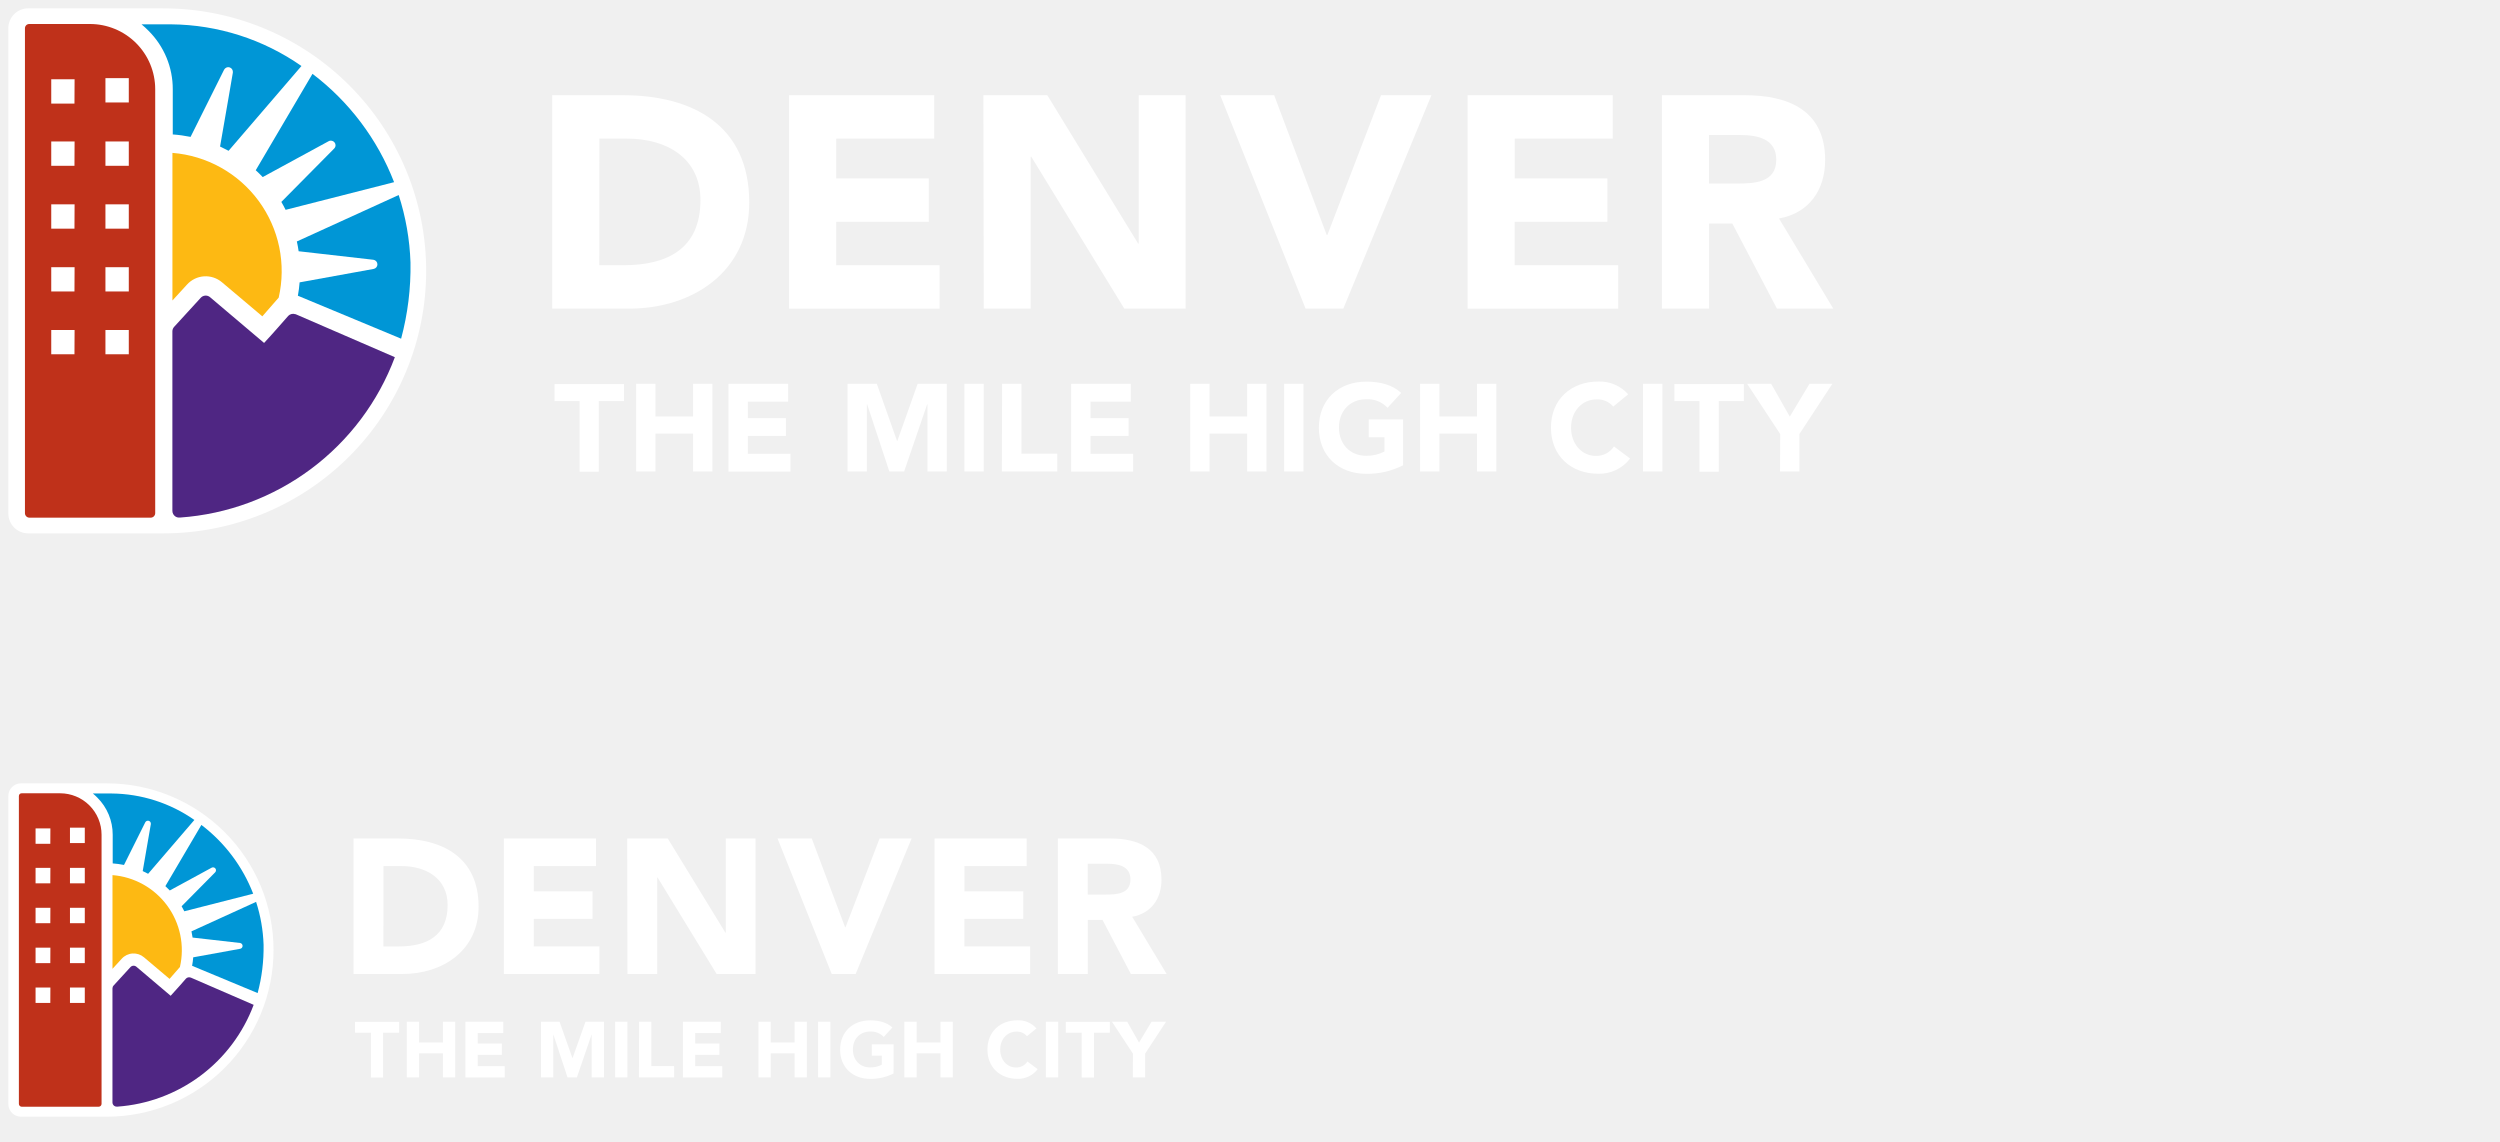
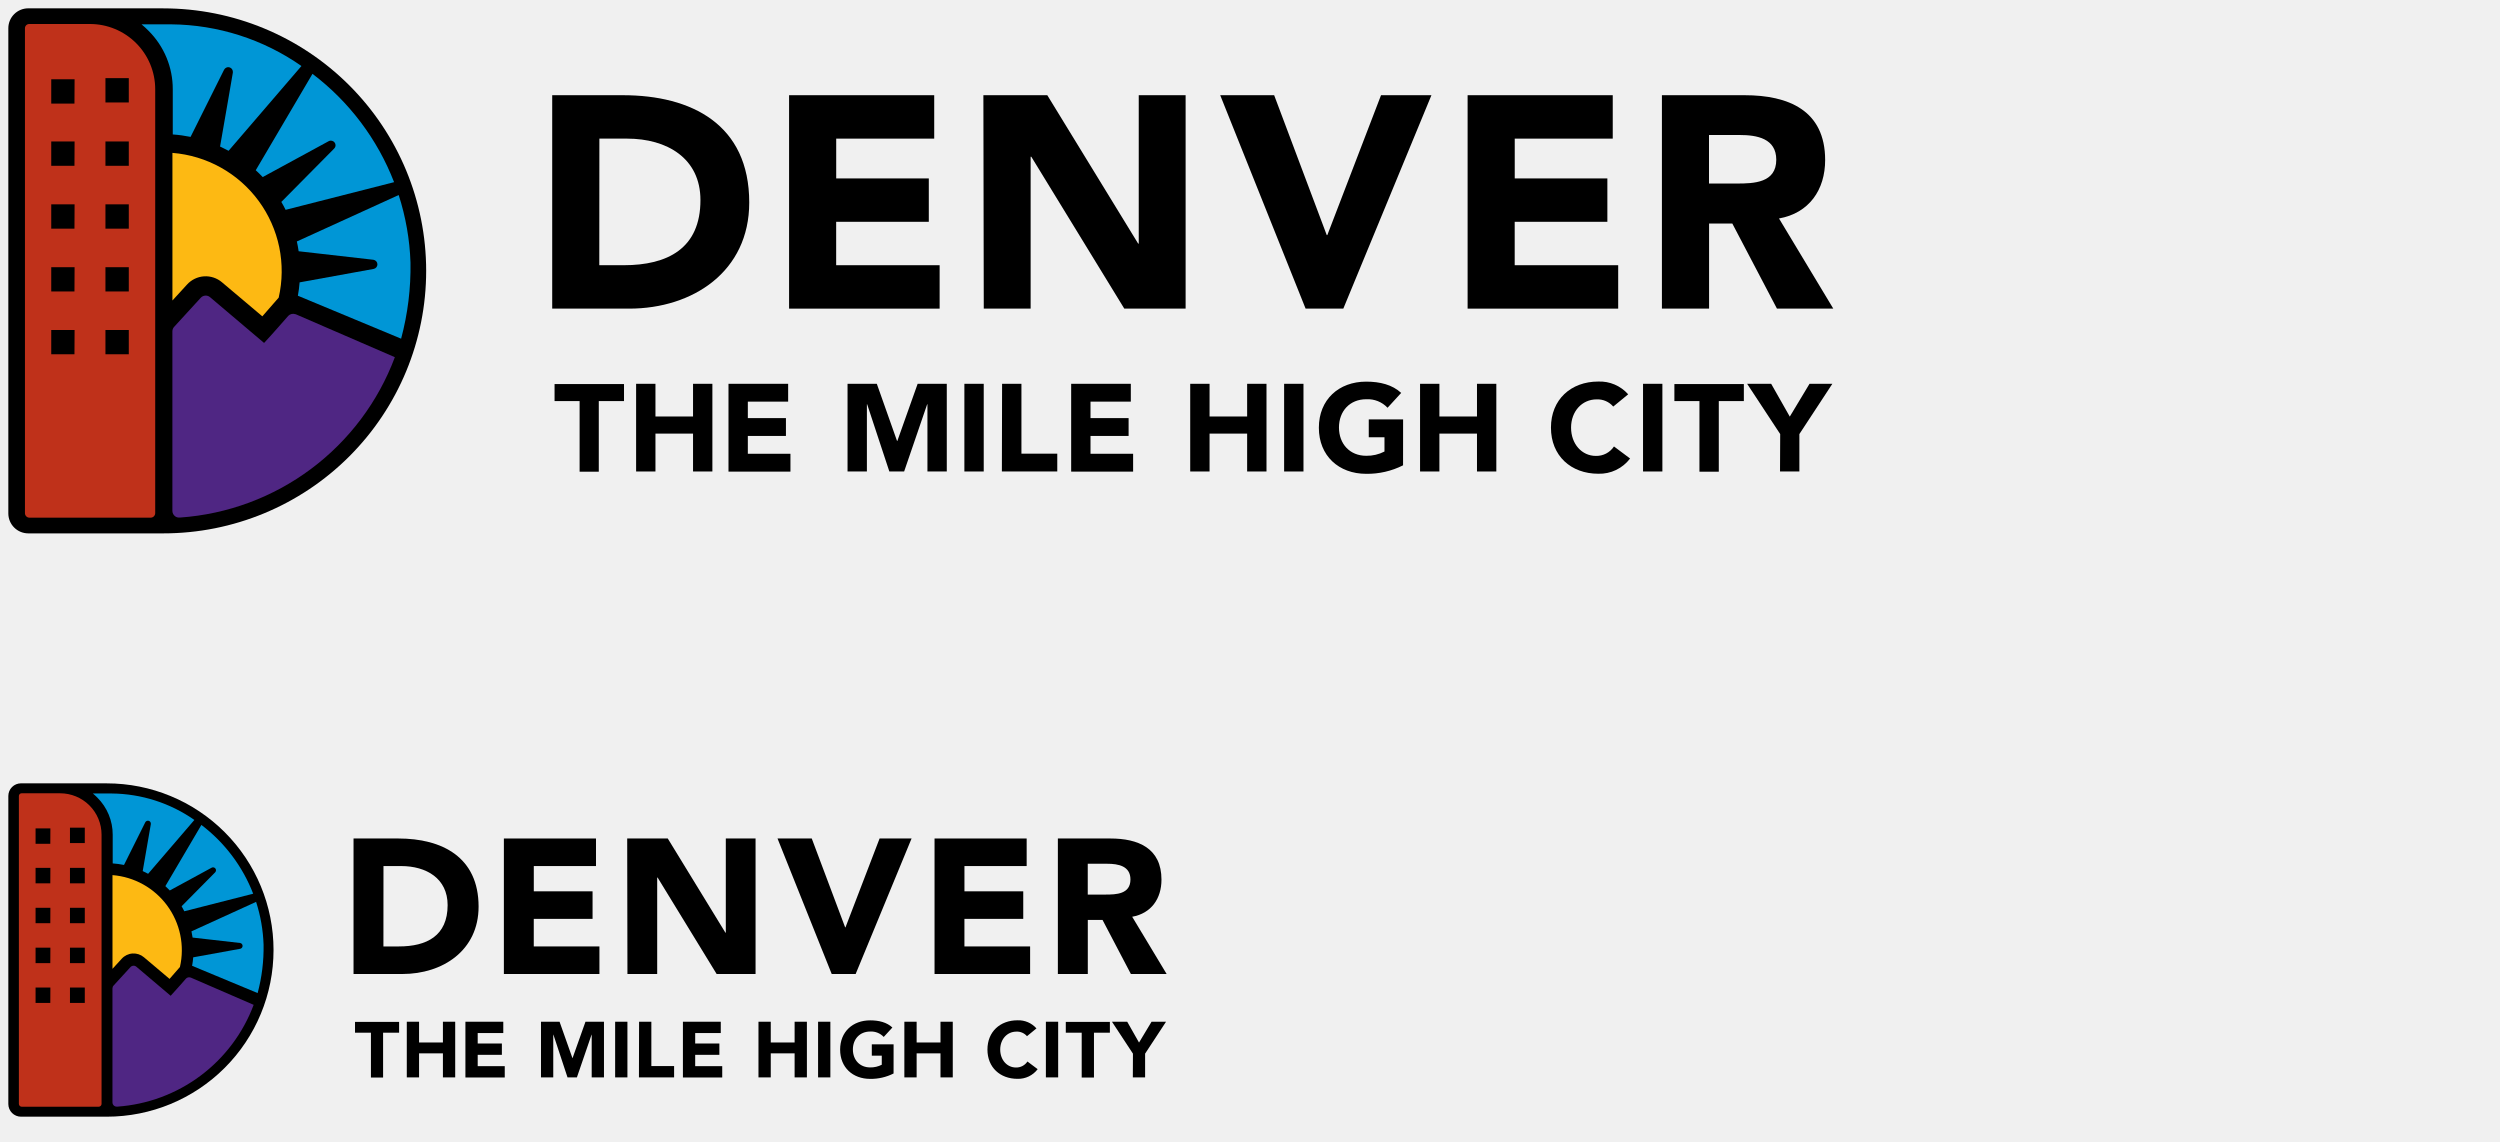
<svg xmlns="http://www.w3.org/2000/svg" width="300" height="137" viewBox="0 0 300 137" fill="none">
-   <path d="M19.607 1H3.388C2.755 1 2.147 1.251 1.699 1.699C1.252 2.146 1 2.753 1 3.385V61.615C1 62.248 1.251 62.855 1.699 63.303C2.147 63.751 2.754 64.004 3.388 64.005H19.607C27.97 64.005 35.991 60.686 41.904 54.779C47.818 48.872 51.14 40.859 51.14 32.505C51.14 24.151 47.818 16.139 41.904 10.231C35.991 4.324 27.97 1.005 19.607 1.005V1Z" fill="white" />
-   <path d="M66.265 11.425H74.738C82.996 11.425 89.909 14.934 89.909 24.302C89.909 32.587 83.139 37.036 75.5 37.036H66.265V11.425ZM71.915 31.826H74.85C80.097 31.826 84.054 29.834 84.054 24.011C84.054 18.985 80.035 16.635 75.26 16.635H71.926L71.915 31.826Z" fill="white" />
-   <path d="M94.69 11.425H112.106V16.635H100.345V21.411H111.456V26.616H100.34V31.826H112.755V37.036H94.69V11.425Z" fill="white" />
-   <path d="M118.006 11.425H125.676L136.578 29.231H136.649V11.425H142.274V37.036H134.916L123.754 18.806H123.677V37.036H118.052L118.006 11.425Z" fill="white" />
-   <path d="M146.426 11.425H152.899L159.209 28.209H159.28L165.723 11.425H171.772L161.198 37.036H156.672L146.426 11.425Z" fill="white" />
-   <path d="M176.113 11.425H193.529V16.635H181.768V21.411H192.884V26.616H181.763V31.826H194.183V37.036H176.113V11.425Z" fill="white" />
-   <path d="M199.429 11.425H209.354C214.6 11.425 219.018 13.233 219.018 19.204C219.018 22.78 217.101 25.569 213.481 26.217L219.995 37.036H213.235L207.876 26.82H205.09V37.036H199.429V11.425ZM205.08 22.024H208.408C210.454 22.024 213.153 21.952 213.153 19.169C213.153 16.615 210.837 16.201 208.771 16.201H205.08V22.024Z" fill="white" />
-   <path d="M69.553 48.13H66.547V46.087H74.881V48.13H71.854V56.604H69.553V48.13Z" fill="white" />
-   <path d="M76.334 46.056H78.655V49.979H83.165V46.056H85.486V56.578H83.165V52.032H78.655V56.578H76.334V46.056Z" fill="white" />
-   <path d="M87.419 46.056H94.578V48.196H89.74V50.173H94.312V52.313H89.74V54.453H94.854V56.594H87.419V46.056Z" fill="white" />
-   <path d="M101.705 46.056H105.218L107.647 52.921H107.678L110.117 46.056H113.614V56.578H111.293V48.508H111.262L108.496 56.578H106.721L104.057 48.508H104.027V56.578H101.705V46.056Z" fill="white" />
-   <path d="M115.726 46.056H118.047V56.578H115.726V46.056Z" fill="white" />
-   <path d="M120.251 46.056H122.572V54.438H126.873V56.578H120.225L120.251 46.056Z" fill="white" />
-   <path d="M128.54 46.056H135.698V48.196H130.861V50.173H135.432V52.313H130.861V54.453H135.974V56.594H128.54V46.056Z" fill="white" />
-   <path d="M142.826 46.056H145.147V49.979H149.657V46.056H151.979V56.578H149.657V52.032H145.147V56.578H142.826V46.056Z" fill="white" />
-   <path d="M154.095 46.056H156.417V56.578H154.095V46.056Z" fill="white" />
-   <path d="M168.367 55.838C166.997 56.53 165.479 56.881 163.944 56.859C160.656 56.859 158.263 54.704 158.263 51.328C158.263 47.951 160.656 45.796 163.944 45.796C165.611 45.796 167.083 46.169 168.142 47.149L166.506 48.932C166.18 48.585 165.783 48.313 165.341 48.137C164.899 47.961 164.424 47.883 163.949 47.91C161.97 47.91 160.676 49.34 160.676 51.302C160.676 53.263 161.97 54.694 163.949 54.694C164.71 54.708 165.462 54.532 166.137 54.183V52.472H164.251V50.331H168.372L168.367 55.838Z" fill="white" />
-   <path d="M170.407 46.056H172.728V49.979H177.238V46.056H179.559V56.578H177.238V52.032H172.728V56.578H170.407V46.056Z" fill="white" />
-   <path d="M193.59 48.789C193.345 48.503 193.038 48.277 192.693 48.127C192.347 47.978 191.972 47.909 191.596 47.926C189.842 47.926 188.528 49.356 188.528 51.317C188.528 53.279 189.822 54.709 191.504 54.709C191.933 54.72 192.357 54.622 192.738 54.424C193.118 54.225 193.441 53.933 193.677 53.575L195.61 55.02C195.167 55.607 194.59 56.079 193.928 56.397C193.265 56.716 192.535 56.87 191.8 56.849C188.513 56.849 186.115 54.694 186.115 51.317C186.115 47.941 188.513 45.785 191.8 45.785C192.474 45.759 193.144 45.883 193.763 46.148C194.382 46.413 194.935 46.813 195.38 47.318L193.59 48.789Z" fill="white" />
-   <path d="M197.164 46.056H199.486V56.578H197.164V46.056Z" fill="white" />
-   <path d="M203.934 48.13H200.927V46.087H209.262V48.13H206.255V56.604H203.934V48.13Z" fill="white" />
-   <path d="M213.624 52.089L209.656 46.056H212.54L214.774 49.994L217.142 46.056H219.882L215.925 52.089V56.578H213.603L213.624 52.089Z" fill="white" />
+   <path d="M19.607 1H3.388C2.755 1 2.147 1.251 1.699 1.699C1.252 2.146 1 2.753 1 3.385V61.615C1 62.248 1.251 62.855 1.699 63.303C2.147 63.751 2.754 64.004 3.388 64.005H19.607C27.97 64.005 35.991 60.686 41.904 54.779C47.818 48.872 51.14 40.859 51.14 32.505C51.14 24.151 47.818 16.139 41.904 10.231C35.991 4.324 27.97 1.005 19.607 1.005V1Z" fill="black" />
+   <path d="M66.265 11.425H74.738C82.996 11.425 89.909 14.934 89.909 24.302C89.909 32.587 83.139 37.036 75.5 37.036H66.265V11.425ZM71.915 31.826H74.85C80.097 31.826 84.054 29.834 84.054 24.011C84.054 18.985 80.035 16.635 75.26 16.635H71.926L71.915 31.826Z" fill="black" />
+   <path d="M94.69 11.425H112.106V16.635H100.345V21.411H111.456V26.616H100.34V31.826H112.755V37.036H94.69V11.425Z" fill="black" />
+   <path d="M118.006 11.425H125.676L136.578 29.231H136.649V11.425H142.274V37.036H134.916L123.754 18.806H123.677V37.036H118.052L118.006 11.425Z" fill="black" />
+   <path d="M146.426 11.425H152.899L159.209 28.209H159.28L165.723 11.425H171.772L161.198 37.036H156.672L146.426 11.425Z" fill="black" />
+   <path d="M176.113 11.425H193.529V16.635H181.768V21.411H192.884V26.616H181.763V31.826H194.183V37.036H176.113V11.425Z" fill="black" />
+   <path d="M199.429 11.425H209.354C214.6 11.425 219.018 13.233 219.018 19.204C219.018 22.78 217.101 25.569 213.481 26.217L219.995 37.036H213.235L207.876 26.82H205.09V37.036H199.429V11.425ZM205.08 22.024H208.408C210.454 22.024 213.153 21.952 213.153 19.169C213.153 16.615 210.837 16.201 208.771 16.201H205.08V22.024Z" fill="black" />
+   <path d="M69.553 48.13H66.547V46.087H74.881V48.13H71.854V56.604H69.553V48.13Z" fill="black" />
+   <path d="M76.334 46.056H78.655V49.979H83.165V46.056H85.486V56.578H83.165V52.032H78.655V56.578H76.334V46.056Z" fill="black" />
+   <path d="M87.419 46.056H94.578V48.196H89.74V50.173H94.312V52.313H89.74V54.453H94.854V56.594H87.419V46.056Z" fill="black" />
+   <path d="M101.705 46.056H105.218L107.647 52.921H107.678L110.117 46.056H113.614V56.578H111.293V48.508H111.262L108.496 56.578H106.721L104.057 48.508H104.027V56.578H101.705V46.056Z" fill="black" />
+   <path d="M115.726 46.056H118.047V56.578H115.726V46.056Z" fill="black" />
+   <path d="M120.251 46.056H122.572V54.438H126.873V56.578H120.225L120.251 46.056Z" fill="black" />
+   <path d="M128.54 46.056H135.698V48.196H130.861V50.173H135.432V52.313H130.861V54.453H135.974V56.594H128.54V46.056Z" fill="black" />
+   <path d="M142.826 46.056H145.147V49.979H149.657V46.056H151.979V56.578H149.657V52.032H145.147V56.578H142.826V46.056Z" fill="black" />
+   <path d="M154.095 46.056H156.417V56.578H154.095V46.056Z" fill="black" />
+   <path d="M168.367 55.838C166.997 56.53 165.479 56.881 163.944 56.859C160.656 56.859 158.263 54.704 158.263 51.328C158.263 47.951 160.656 45.796 163.944 45.796C165.611 45.796 167.083 46.169 168.142 47.149L166.506 48.932C166.18 48.585 165.783 48.313 165.341 48.137C164.899 47.961 164.424 47.883 163.949 47.91C161.97 47.91 160.676 49.34 160.676 51.302C160.676 53.263 161.97 54.694 163.949 54.694C164.71 54.708 165.462 54.532 166.137 54.183V52.472H164.251V50.331H168.372L168.367 55.838Z" fill="black" />
+   <path d="M170.407 46.056H172.728V49.979H177.238V46.056H179.559V56.578H177.238V52.032H172.728V56.578H170.407V46.056Z" fill="black" />
+   <path d="M193.59 48.789C193.345 48.503 193.038 48.277 192.693 48.127C192.347 47.978 191.972 47.909 191.596 47.926C189.842 47.926 188.528 49.356 188.528 51.317C188.528 53.279 189.822 54.709 191.504 54.709C191.933 54.72 192.357 54.622 192.738 54.424C193.118 54.225 193.441 53.933 193.677 53.575L195.61 55.02C195.167 55.607 194.59 56.079 193.928 56.397C193.265 56.716 192.535 56.87 191.8 56.849C188.513 56.849 186.115 54.694 186.115 51.317C186.115 47.941 188.513 45.785 191.8 45.785C192.474 45.759 193.144 45.883 193.763 46.148C194.382 46.413 194.935 46.813 195.38 47.318L193.59 48.789Z" fill="black" />
+   <path d="M197.164 46.056H199.486V56.578H197.164V46.056Z" fill="black" />
+   <path d="M203.934 48.13H200.927V46.087H209.262V48.13H206.255V56.604H203.934V48.13Z" fill="black" />
+   <path d="M213.624 52.089L209.656 46.056H212.54L214.774 49.994L217.142 46.056H219.882L215.925 52.089V56.578H213.603L213.624 52.089Z" fill="black" />
  <path d="M31.526 21.247L39.441 16.942C39.559 16.878 39.696 16.86 39.826 16.889C39.957 16.918 40.072 16.993 40.152 17.1C40.221 17.189 40.261 17.298 40.265 17.412C40.267 17.487 40.254 17.561 40.227 17.632C40.199 17.702 40.158 17.766 40.106 17.82L33.761 24.23C33.945 24.542 34.113 24.859 34.272 25.18L47.29 21.86C45.296 16.704 41.906 12.203 37.498 8.861C35.632 12.033 32.498 17.35 30.688 20.43C30.979 20.691 31.255 20.966 31.526 21.247Z" fill="#0096D6" />
  <path d="M20.732 10.705V16.134C21.45 16.184 22.164 16.282 22.869 16.426L26.888 8.371C26.949 8.251 27.05 8.157 27.174 8.106C27.297 8.054 27.436 8.048 27.563 8.09C27.672 8.125 27.767 8.193 27.834 8.284C27.902 8.376 27.94 8.487 27.942 8.6C27.944 8.638 27.944 8.675 27.942 8.713C27.942 8.713 27.031 14.056 26.408 17.585C26.75 17.744 27.082 17.912 27.43 18.096L36.174 7.921C31.594 4.717 26.149 2.973 20.558 2.921H17.137H16.984C17.277 3.163 17.557 3.42 17.823 3.692C18.747 4.611 19.48 5.704 19.98 6.908C20.479 8.111 20.735 9.402 20.732 10.705Z" fill="#0096D6" />
  <path d="M49.259 31.499C49.166 28.748 48.689 26.023 47.843 23.403L35.622 28.976C35.709 29.364 35.78 29.752 35.837 30.15L44.805 31.172C44.936 31.189 45.057 31.252 45.146 31.35C45.234 31.448 45.285 31.574 45.29 31.706C45.294 31.838 45.251 31.967 45.169 32.07C45.087 32.174 44.971 32.245 44.841 32.27L35.954 33.884C35.913 34.422 35.843 34.958 35.745 35.488L48.134 40.642C48.933 37.661 49.312 34.584 49.259 31.499Z" fill="#0096D6" />
  <path d="M20.691 18.341V36.06L22.445 34.145C22.971 33.564 23.704 33.211 24.486 33.16C25.269 33.11 26.041 33.366 26.638 33.874L31.48 37.96L33.444 35.713C33.9 33.721 33.922 31.654 33.508 29.653C33.093 27.652 32.253 25.764 31.043 24.116C29.833 22.469 28.282 21.101 26.496 20.105C24.71 19.109 22.73 18.509 20.691 18.346V18.341Z" fill="#FDB913" />
  <path d="M35.479 37.705H35.448C35.301 37.652 35.141 37.643 34.989 37.678C34.837 37.713 34.698 37.792 34.589 37.904C34.589 37.904 32.457 40.351 31.69 41.153C30.713 40.32 25.206 35.662 25.206 35.662C25.047 35.526 24.84 35.458 24.631 35.472C24.421 35.486 24.226 35.582 24.086 35.738L20.901 39.217C20.763 39.366 20.686 39.561 20.686 39.763V61.303C20.686 61.435 20.718 61.565 20.779 61.681C20.841 61.798 20.93 61.898 21.039 61.972C21.177 62.067 21.342 62.113 21.509 62.105H21.622C27.311 61.703 32.764 59.675 37.331 56.264C41.898 52.852 45.387 48.201 47.382 42.864L35.479 37.705Z" fill="#4F2683" />
  <path d="M10.792 2.88H3.505C3.436 2.88 3.367 2.894 3.304 2.921C3.24 2.948 3.182 2.988 3.134 3.038C3.087 3.088 3.05 3.148 3.025 3.213C3.001 3.278 2.991 3.347 2.994 3.416V61.579C2.994 61.717 3.047 61.851 3.142 61.951C3.237 62.052 3.367 62.112 3.505 62.12H18.083C18.227 62.119 18.364 62.062 18.465 61.96C18.566 61.859 18.624 61.722 18.625 61.579V10.705C18.625 8.63 17.8 6.639 16.331 5.172C14.862 3.704 12.869 2.88 10.792 2.88ZM8.936 42.511H6.149V39.6H8.951L8.936 42.511ZM8.936 34.977H6.149V32.061H8.951L8.936 34.977ZM8.936 27.438H6.149V24.522H8.951L8.936 27.438ZM8.936 19.899H6.149V16.972H8.951L8.936 19.899ZM8.936 12.431H6.149V9.515H8.951L8.936 12.431ZM15.455 42.511H12.653V39.6H15.455V42.511ZM15.455 34.977H12.653V32.061H15.455V34.977ZM15.455 27.438H12.653V24.522H15.455V27.438ZM15.455 19.899H12.653V16.972H15.455V19.899ZM15.455 12.293H12.653V9.377H15.455V12.293Z" fill="#BF311A" />
-   <path d="M12.81 94H2.516C2.114 94 1.728 94.16 1.444 94.444C1.16 94.728 1 95.113 1 95.514V132.485C1 132.887 1.16 133.273 1.444 133.558C1.728 133.842 2.113 134.002 2.516 134.003H12.81C18.118 134.003 23.209 131.896 26.962 128.145C30.716 124.395 32.824 119.308 32.824 114.003C32.824 108.699 30.716 103.612 26.962 99.861C23.209 96.11 18.118 94.003 12.81 94.003V94Z" fill="white" />
-   <path d="M42.424 100.619H47.802C53.043 100.619 57.431 102.847 57.431 108.795C57.431 114.055 53.134 116.88 48.285 116.88H42.424V100.619ZM46.01 113.572H47.873C51.203 113.572 53.715 112.307 53.715 108.61C53.715 105.419 51.164 103.927 48.133 103.927H46.017L46.01 113.572Z" fill="white" />
-   <path d="M60.465 100.619H71.519V103.927H64.055V106.959H71.107V110.264H64.052V113.572H71.931V116.88H60.465V100.619Z" fill="white" />
-   <path d="M75.264 100.619H80.132L87.051 111.924H87.097V100.619H90.667V116.88H85.997L78.912 105.305H78.863V116.88H75.293L75.264 100.619Z" fill="white" />
-   <path d="M93.302 100.619H97.411L101.415 111.276H101.461L105.55 100.619H109.389L102.678 116.88H99.806L93.302 100.619Z" fill="white" />
-   <path d="M112.145 100.619H123.199V103.927H115.734V106.959H122.79V110.264H115.731V113.572H123.614V116.88H112.145V100.619Z" fill="white" />
-   <path d="M126.944 100.619H133.243C136.573 100.619 139.377 101.767 139.377 105.558C139.377 107.828 138.16 109.599 135.862 110.011L139.997 116.88H135.706L132.305 110.394H130.536V116.88H126.944V100.619ZM130.53 107.349H132.643C133.941 107.349 135.654 107.303 135.654 105.536C135.654 103.914 134.184 103.651 132.873 103.651H130.53V107.349Z" fill="white" />
-   <path d="M44.511 123.924H42.602V122.627H47.892V123.924H45.971V129.304H44.511V123.924Z" fill="white" />
-   <path d="M48.815 122.607H50.288V125.098H53.15V122.607H54.624V129.288H53.15V126.402H50.288V129.288H48.815V122.607Z" fill="white" />
-   <path d="M55.85 122.607H60.394V123.966H57.324V125.221H60.225V126.58H57.324V127.939H60.569V129.298H55.85V122.607Z" fill="white" />
-   <path d="M64.918 122.607H67.147L68.689 126.966H68.709L70.257 122.607H72.477V129.288H71.003V124.164H70.984L69.228 129.288H68.102L66.411 124.164H66.391V129.288H64.918V122.607Z" fill="white" />
-   <path d="M73.817 122.607H75.29V129.288H73.817V122.607Z" fill="white" />
-   <path d="M76.689 122.607H78.162V127.929H80.892V129.288H76.673L76.689 122.607Z" fill="white" />
-   <path d="M81.95 122.607H86.493V123.966H83.423V125.221H86.325V126.58H83.423V127.939H86.668V129.298H81.95V122.607Z" fill="white" />
-   <path d="M91.017 122.607H92.491V125.098H95.353V122.607H96.827V129.288H95.353V126.402H92.491V129.288H91.017V122.607Z" fill="white" />
-   <path d="M98.17 122.607H99.644V129.288H98.17V122.607Z" fill="white" />
-   <path d="M107.228 128.818C106.359 129.257 105.395 129.48 104.421 129.466C102.334 129.466 100.815 128.098 100.815 125.954C100.815 123.81 102.334 122.442 104.421 122.442C105.479 122.442 106.414 122.678 107.085 123.301L106.047 124.433C105.84 124.213 105.588 124.04 105.308 123.928C105.027 123.816 104.726 123.767 104.424 123.784C103.168 123.784 102.347 124.692 102.347 125.938C102.347 127.183 103.168 128.091 104.424 128.091C104.907 128.1 105.384 127.989 105.813 127.767V126.68H104.616V125.322H107.231L107.228 128.818Z" fill="white" />
-   <path d="M108.523 122.607H109.996V125.098H112.859V122.607H114.332V129.288H112.859V126.402H109.996V129.288H108.523V122.607Z" fill="white" />
-   <path d="M123.238 124.342C123.082 124.161 122.887 124.017 122.668 123.922C122.449 123.827 122.211 123.783 121.972 123.794C120.859 123.794 120.025 124.702 120.025 125.947C120.025 127.193 120.846 128.101 121.914 128.101C122.186 128.108 122.455 128.046 122.697 127.92C122.938 127.794 123.143 127.608 123.293 127.381L124.52 128.299C124.239 128.671 123.873 128.971 123.452 129.173C123.031 129.375 122.568 129.473 122.102 129.46C120.015 129.46 118.493 128.091 118.493 125.947C118.493 123.804 120.015 122.435 122.102 122.435C122.529 122.418 122.955 122.497 123.348 122.665C123.741 122.834 124.091 123.087 124.374 123.408L123.238 124.342Z" fill="white" />
-   <path d="M125.506 122.607H126.98V129.288H125.506V122.607Z" fill="white" />
-   <path d="M129.803 123.924H127.895V122.627H133.185V123.924H131.276V129.304H129.803V123.924Z" fill="white" />
-   <path d="M135.953 126.437L133.435 122.607H135.265L136.683 125.108L138.186 122.607H139.925L137.413 126.437V129.288H135.94L135.953 126.437Z" fill="white" />
+   <path d="M12.81 94H2.516C2.114 94 1.728 94.16 1.444 94.444C1.16 94.728 1 95.113 1 95.514V132.485C1 132.887 1.16 133.273 1.444 133.558C1.728 133.842 2.113 134.002 2.516 134.003H12.81C18.118 134.003 23.209 131.896 26.962 128.145C30.716 124.395 32.824 119.308 32.824 114.003C32.824 108.699 30.716 103.612 26.962 99.861C23.209 96.11 18.118 94.003 12.81 94.003V94Z" fill="black" />
+   <path d="M42.424 100.619H47.802C53.043 100.619 57.431 102.847 57.431 108.795C57.431 114.055 53.134 116.88 48.285 116.88H42.424V100.619ZM46.01 113.572H47.873C51.203 113.572 53.715 112.307 53.715 108.61C53.715 105.419 51.164 103.927 48.133 103.927H46.017L46.01 113.572Z" fill="black" />
+   <path d="M60.465 100.619H71.519V103.927H64.055V106.959H71.107V110.264H64.052V113.572H71.931V116.88H60.465V100.619Z" fill="black" />
+   <path d="M75.264 100.619H80.132L87.051 111.924H87.097V100.619H90.667V116.88H85.997L78.912 105.305H78.863V116.88H75.293L75.264 100.619Z" fill="black" />
+   <path d="M93.302 100.619H97.411L101.415 111.276H101.461L105.55 100.619H109.389L102.678 116.88H99.806L93.302 100.619Z" fill="black" />
+   <path d="M112.145 100.619H123.199V103.927H115.734V106.959H122.79V110.264H115.731V113.572H123.614V116.88H112.145V100.619Z" fill="black" />
+   <path d="M126.944 100.619H133.243C136.573 100.619 139.377 101.767 139.377 105.558C139.377 107.828 138.16 109.599 135.862 110.011L139.997 116.88H135.706L132.305 110.394H130.536V116.88H126.944V100.619ZM130.53 107.349H132.643C133.941 107.349 135.654 107.303 135.654 105.536C135.654 103.914 134.184 103.651 132.873 103.651H130.53V107.349Z" fill="black" />
+   <path d="M44.511 123.924H42.602V122.627H47.892V123.924H45.971V129.304H44.511V123.924Z" fill="black" />
+   <path d="M48.815 122.607H50.288V125.098H53.15V122.607H54.624V129.288H53.15V126.402H50.288V129.288H48.815V122.607Z" fill="black" />
+   <path d="M55.85 122.607H60.394V123.966H57.324V125.221H60.225V126.58H57.324V127.939H60.569V129.298H55.85V122.607Z" fill="black" />
+   <path d="M64.918 122.607H67.147L68.689 126.966H68.709L70.257 122.607H72.477V129.288H71.003V124.164H70.984L69.228 129.288H68.102L66.411 124.164H66.391V129.288H64.918V122.607Z" fill="black" />
+   <path d="M73.817 122.607H75.29V129.288H73.817V122.607Z" fill="black" />
+   <path d="M76.689 122.607H78.162V127.929H80.892V129.288H76.673L76.689 122.607Z" fill="black" />
+   <path d="M81.95 122.607H86.493V123.966H83.423V125.221H86.325V126.58H83.423V127.939H86.668V129.298H81.95V122.607Z" fill="black" />
+   <path d="M91.017 122.607H92.491V125.098H95.353V122.607H96.827V129.288H95.353V126.402H92.491V129.288H91.017V122.607Z" fill="black" />
+   <path d="M98.17 122.607H99.644V129.288H98.17V122.607Z" fill="black" />
+   <path d="M107.228 128.818C106.359 129.257 105.395 129.48 104.421 129.466C102.334 129.466 100.815 128.098 100.815 125.954C100.815 123.81 102.334 122.442 104.421 122.442C105.479 122.442 106.414 122.678 107.085 123.301L106.047 124.433C105.84 124.213 105.588 124.04 105.308 123.928C105.027 123.816 104.726 123.767 104.424 123.784C103.168 123.784 102.347 124.692 102.347 125.938C102.347 127.183 103.168 128.091 104.424 128.091C104.907 128.1 105.384 127.989 105.813 127.767V126.68H104.616V125.322H107.231L107.228 128.818Z" fill="black" />
+   <path d="M108.523 122.607H109.996V125.098H112.859V122.607H114.332V129.288H112.859V126.402H109.996V129.288H108.523V122.607Z" fill="black" />
+   <path d="M123.238 124.342C123.082 124.161 122.887 124.017 122.668 123.922C122.449 123.827 122.211 123.783 121.972 123.794C120.859 123.794 120.025 124.702 120.025 125.947C120.025 127.193 120.846 128.101 121.914 128.101C122.186 128.108 122.455 128.046 122.697 127.92C122.938 127.794 123.143 127.608 123.293 127.381L124.52 128.299C124.239 128.671 123.873 128.971 123.452 129.173C123.031 129.375 122.568 129.473 122.102 129.46C120.015 129.46 118.493 128.091 118.493 125.947C118.493 123.804 120.015 122.435 122.102 122.435C122.529 122.418 122.955 122.497 123.348 122.665C123.741 122.834 124.091 123.087 124.374 123.408L123.238 124.342Z" fill="black" />
+   <path d="M125.506 122.607H126.98V129.288H125.506V122.607Z" fill="black" />
+   <path d="M129.803 123.924H127.895V122.627H133.185V123.924H131.276V129.304H129.803V123.924Z" fill="black" />
+   <path d="M135.953 126.437L133.435 122.607H135.265L136.683 125.108L138.186 122.607H139.925L137.413 126.437V129.288H135.94L135.953 126.437Z" fill="black" />
  <path d="M20.375 106.856L25.399 104.122C25.474 104.082 25.56 104.07 25.643 104.088C25.726 104.107 25.799 104.154 25.85 104.222C25.894 104.279 25.919 104.348 25.921 104.42C25.923 104.468 25.915 104.515 25.897 104.56C25.88 104.604 25.854 104.645 25.821 104.679L21.793 108.749C21.91 108.947 22.017 109.148 22.118 109.353L30.381 107.245C29.115 103.971 26.963 101.113 24.166 98.991C22.981 101.005 20.992 104.381 19.843 106.337C20.028 106.502 20.203 106.677 20.375 106.856Z" fill="#0096D6" />
  <path d="M13.524 100.162V103.609C13.98 103.641 14.433 103.703 14.88 103.794L17.431 98.68C17.47 98.604 17.534 98.544 17.613 98.511C17.691 98.479 17.779 98.475 17.86 98.501C17.929 98.524 17.989 98.567 18.032 98.625C18.075 98.683 18.099 98.753 18.1 98.826C18.101 98.85 18.101 98.873 18.1 98.897C18.1 98.897 17.522 102.289 17.126 104.53C17.344 104.631 17.555 104.738 17.775 104.855L23.325 98.394C20.418 96.36 16.962 95.253 13.414 95.219H11.242H11.145C11.331 95.373 11.509 95.537 11.677 95.709C12.264 96.293 12.729 96.987 13.046 97.751C13.363 98.515 13.526 99.335 13.524 100.162Z" fill="#0096D6" />
  <path d="M31.63 113.364C31.571 111.618 31.268 109.887 30.731 108.224L22.975 111.762C23.03 112.009 23.075 112.255 23.111 112.508L28.803 113.157C28.887 113.168 28.963 113.208 29.019 113.27C29.076 113.332 29.108 113.412 29.111 113.496C29.114 113.58 29.087 113.662 29.034 113.727C28.982 113.793 28.908 113.838 28.826 113.854L23.186 114.879C23.159 115.22 23.115 115.56 23.052 115.897L30.916 119.169C31.423 117.277 31.663 115.323 31.63 113.364Z" fill="#0096D6" />
  <path d="M13.498 105.01V116.26L14.611 115.044C14.945 114.676 15.41 114.451 15.907 114.419C16.404 114.387 16.893 114.55 17.272 114.872L20.346 117.467L21.592 116.04C21.882 114.775 21.896 113.463 21.633 112.193C21.37 110.922 20.836 109.723 20.068 108.677C19.3 107.631 18.316 106.762 17.183 106.13C16.049 105.498 14.792 105.117 13.498 105.013V105.01Z" fill="#FDB913" />
  <path d="M22.884 117.305H22.864C22.771 117.271 22.669 117.265 22.573 117.288C22.476 117.31 22.388 117.36 22.319 117.431C22.319 117.431 20.965 118.985 20.479 119.494C19.859 118.965 16.364 116.007 16.364 116.007C16.262 115.921 16.131 115.878 15.998 115.887C15.865 115.896 15.741 115.957 15.653 116.056L13.631 118.265C13.543 118.359 13.495 118.483 13.495 118.612V132.288C13.494 132.371 13.515 132.454 13.554 132.528C13.593 132.602 13.649 132.665 13.719 132.712C13.806 132.772 13.911 132.802 14.017 132.797H14.088C17.699 132.541 21.16 131.254 24.059 129.088C26.958 126.922 29.173 123.969 30.439 120.58L22.884 117.305Z" fill="#4F2683" />
  <path d="M7.215 95.194H2.59C2.546 95.193 2.503 95.202 2.462 95.22C2.422 95.237 2.385 95.262 2.355 95.294C2.325 95.326 2.301 95.364 2.286 95.405C2.27 95.446 2.264 95.49 2.266 95.534V132.463C2.266 132.551 2.299 132.635 2.36 132.699C2.42 132.763 2.502 132.802 2.59 132.807H11.843C11.934 132.806 12.021 132.769 12.085 132.705C12.15 132.641 12.186 132.554 12.187 132.463V100.162C12.187 98.844 11.663 97.58 10.731 96.649C9.798 95.717 8.534 95.194 7.215 95.194ZM6.037 120.356H4.268V118.508H6.047L6.037 120.356ZM6.037 115.573H4.268V113.721H6.047L6.037 115.573ZM6.037 110.786H4.268V108.934H6.047L6.037 110.786ZM6.037 105.999H4.268V104.141H6.047L6.037 105.999ZM6.037 101.258H4.268V99.406H6.047L6.037 101.258ZM10.175 120.356H8.396V118.508H10.175V120.356ZM10.175 115.573H8.396V113.721H10.175V115.573ZM10.175 110.786H8.396V108.934H10.175V110.786ZM10.175 105.999H8.396V104.141H10.175V105.999ZM10.175 101.17H8.396V99.319H10.175V101.17Z" fill="#BF311A" />
</svg>
